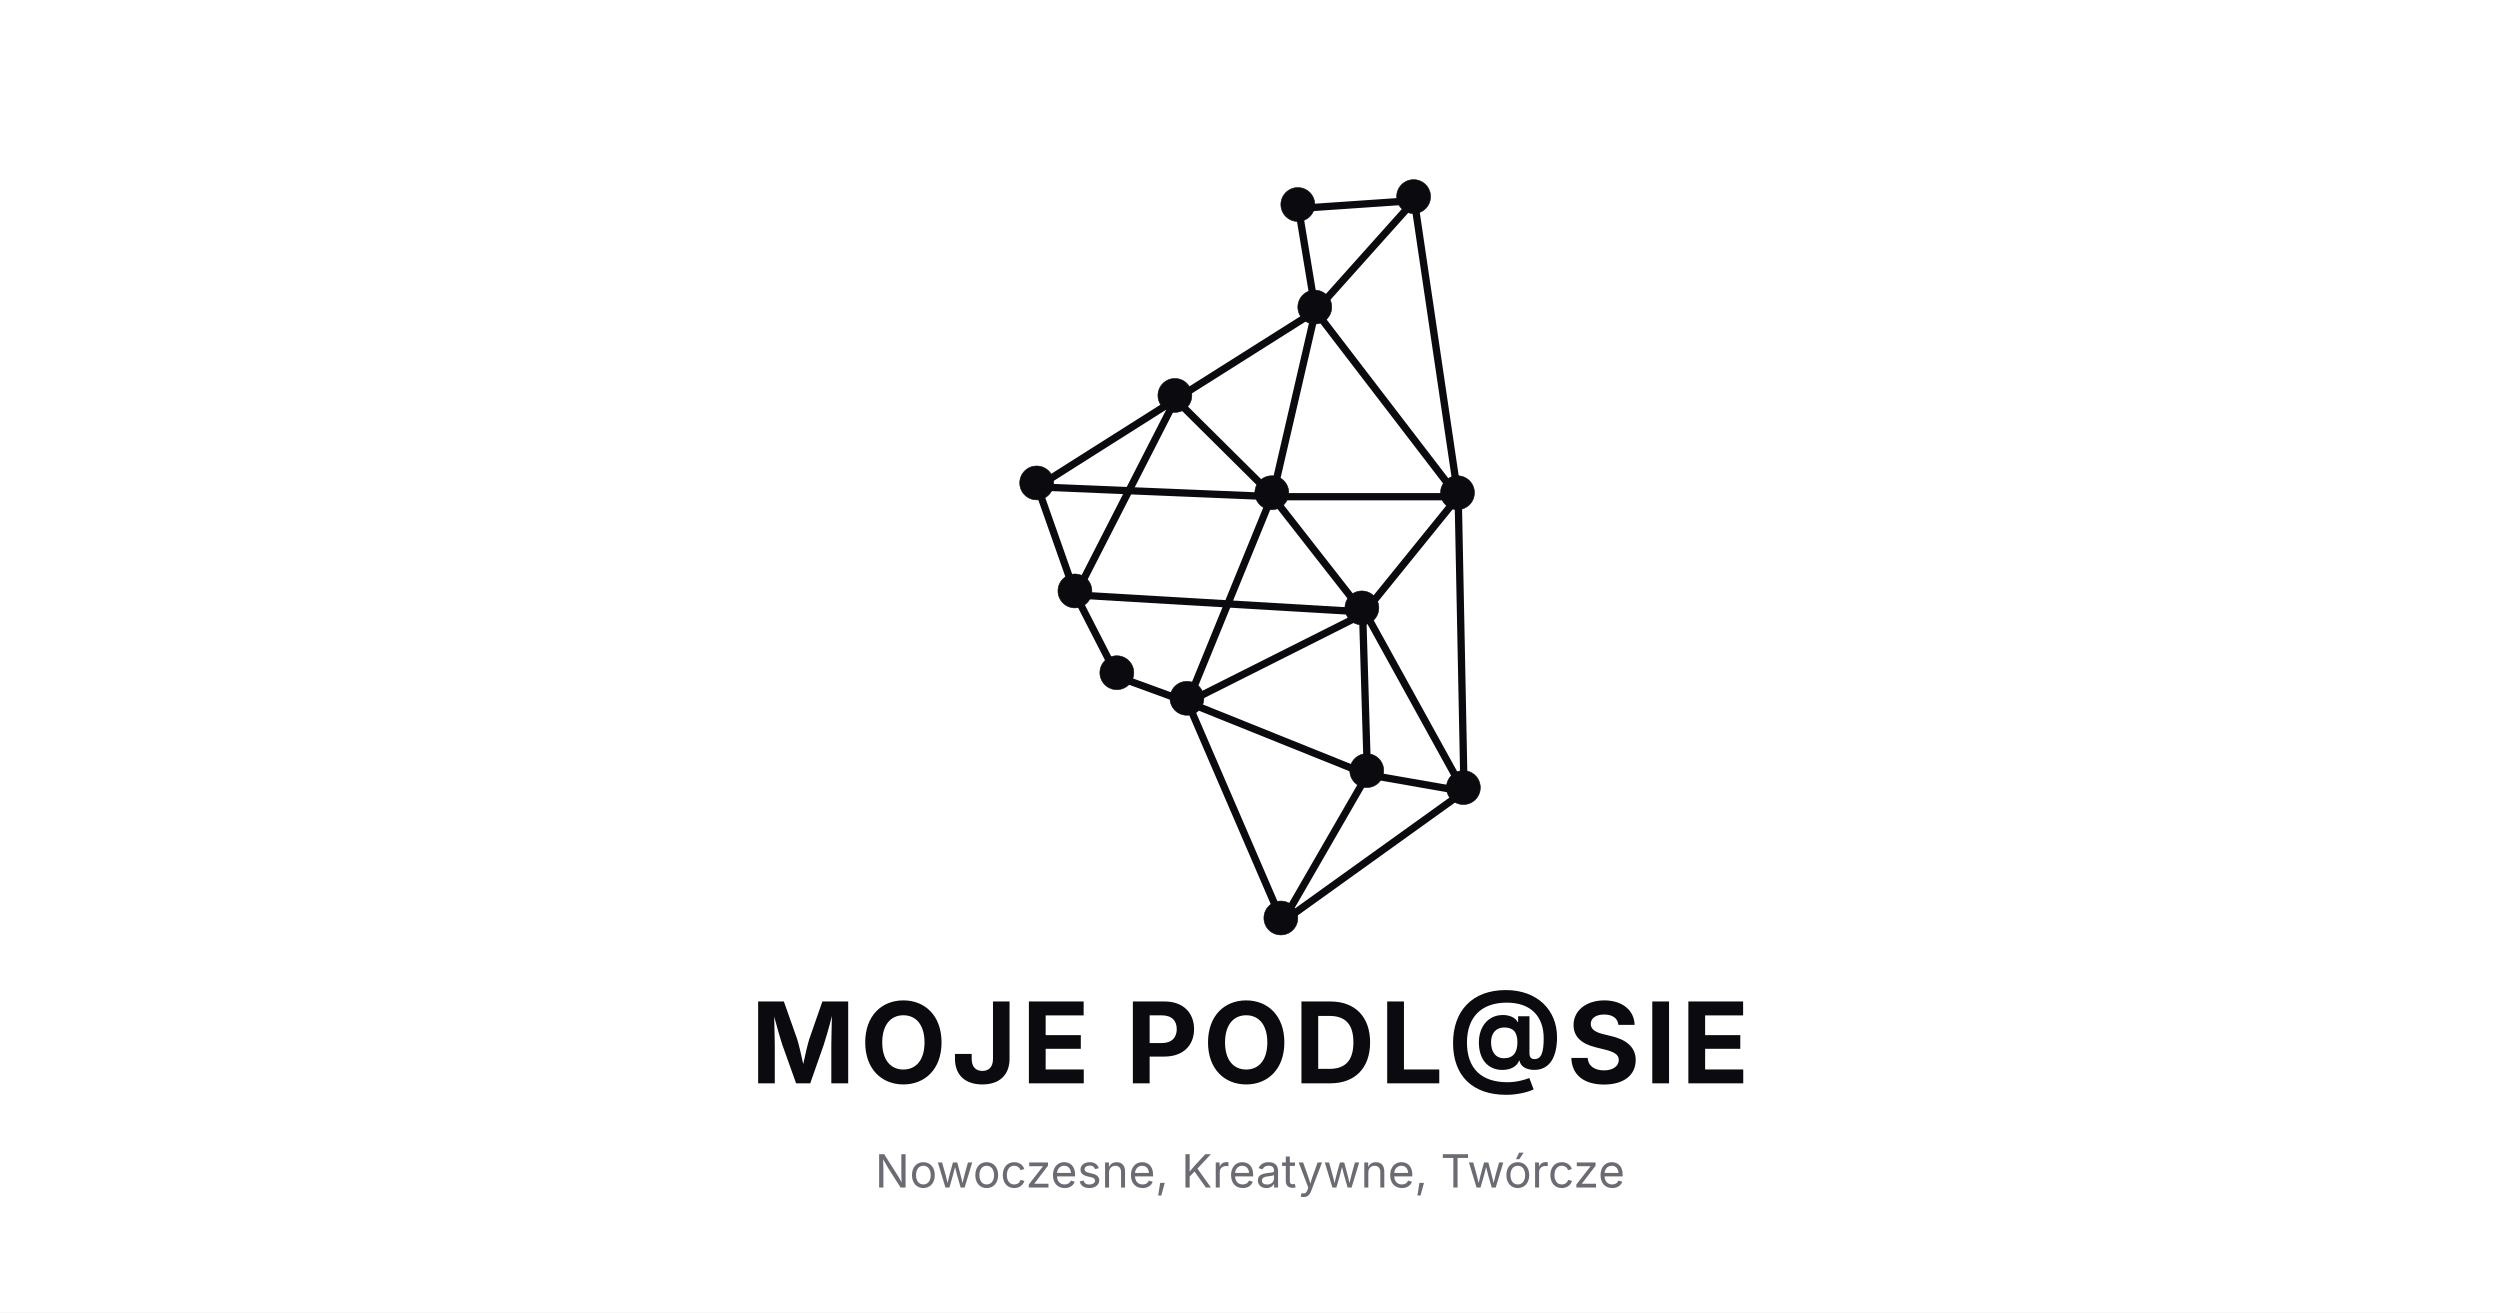
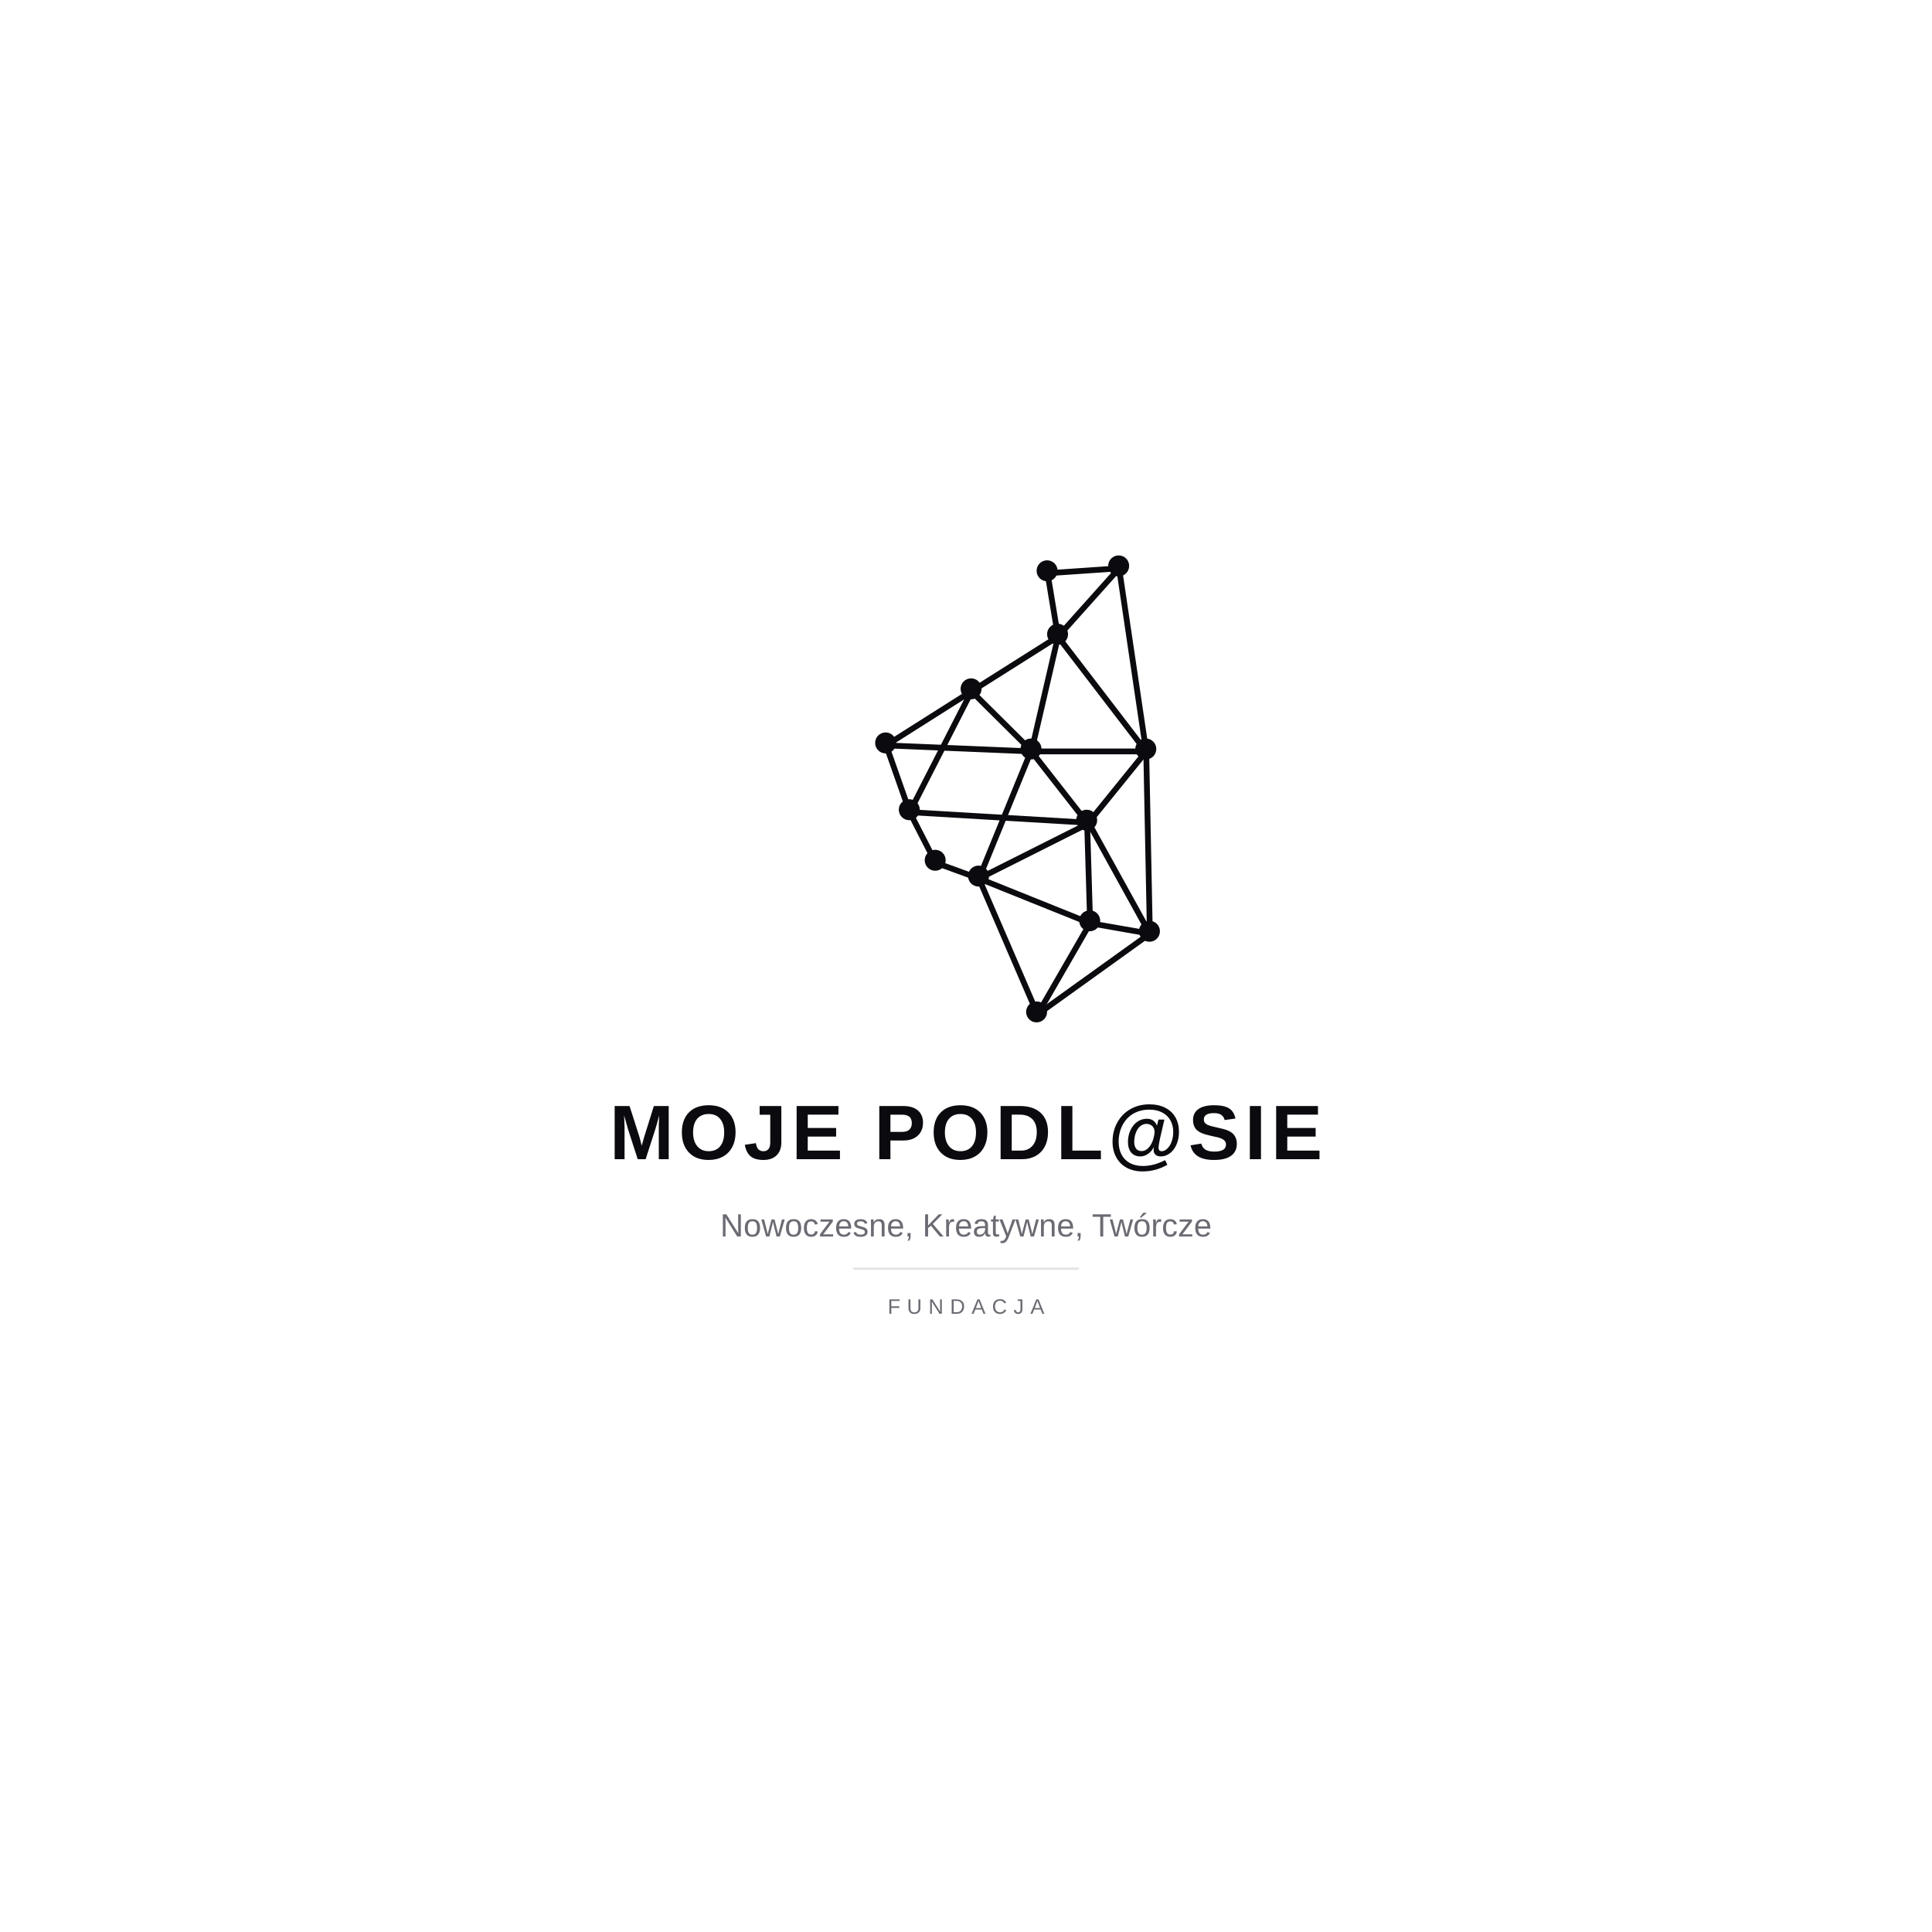
- <svg xmlns="http://www.w3.org/2000/svg" width="1200" height="630" viewBox="0 0 1200 630">
-   <rect width="1200" height="630" fill="#FFFFFF" />
-   <g transform="translate(410, 80) scale(0.25)">
-     <style>
-       line { stroke: #0A0A0F; stroke-width: 14; stroke-miterlimit: 10; fill: none; stroke-linecap: round; }
-       circle { fill: #0A0A0F; stroke: #0A0A0F; stroke-miterlimit: 10; }
-     </style>
-     <line x1="803.21" y1="633.63" x2="885.74" y2="277.17" />
-     <line x1="803.21" y1="633.63" x2="1159.72" y2="633.63" />
-     <line x1="640.23" y1="1028.34" x2="805.39" y2="624.19" />
-     <line x1="976.14" y1="854.8" x2="803.21" y2="633.63" />
-     <line x1="617.13" y1="446.84" x2="805.39" y2="633.63" />
-     <line x1="351.75" y1="614.83" x2="805.39" y2="633.63" />
-     <line x1="885.74" y1="277.17" x2="617.13" y2="446.84" />
-     <line x1="853.17" y1="80.26" x2="885.74" y2="277.17" />
-     <line x1="1075.48" y1="65.05" x2="885.74" y2="277.17" />
-     <line x1="1075.48" y1="65.05" x2="853.17" y2="80.26" />
-     <line x1="351.75" y1="614.83" x2="617.13" y2="446.84" />
-     <line x1="425.19" y1="822.23" x2="617.13" y2="446.84" />
-     <line x1="425.19" y1="822.23" x2="352.14" y2="614.84" />
-     <line x1="425.19" y1="822.23" x2="976.14" y2="854.8" />
-     <line x1="1159.72" y1="634.54" x2="1075.48" y2="65.05" />
-     <line x1="1159.72" y1="634.54" x2="885.74" y2="277.17" />
-     <line x1="980.61" y1="854.8" x2="1159.72" y2="633.63" />
-     <line x1="1171.02" y1="1199.75" x2="1159.72" y2="633.63" />
-     <line x1="985.5" y1="854.8" x2="640.23" y2="1028.34" />
-     <line x1="505.67" y1="979.23" x2="425.19" y2="822.23" />
-     <line x1="640.23" y1="1028.34" x2="505.67" y2="979.23" />
-     <line x1="985.5" y1="1167.18" x2="640.23" y2="1028.34" />
-     <line x1="985.5" y1="1167.18" x2="976.14" y2="854.8" />
-     <line x1="822.23" y1="1450.16" x2="640.23" y2="1028.34" />
-     <line x1="1171.02" y1="1199.75" x2="980.61" y2="854.8" />
-     <line x1="822.23" y1="1450.16" x2="985.5" y2="1167.18" />
-     <line x1="1171.02" y1="1199.63" x2="985.5" y2="1167.18" />
-     <line x1="822.23" y1="1450.16" x2="1171.02" y2="1199.75" />
-     <circle cx="801.87" cy="626.03" r="32.57" />
-     <circle cx="1158.38" cy="626.03" r="32.57" />
-     <circle cx="615.79" cy="439.24" r="32.57" />
-     <circle cx="974.8" cy="847.2" r="32.57" />
-     <circle cx="350.42" cy="607.22" r="32.57" />
-     <circle cx="884.4" cy="269.57" r="32.57" />
-     <circle cx="851.83" cy="72.65" r="32.57" />
-     <circle cx="1074.14" cy="57.44" r="32.57" />
-     <circle cx="423.85" cy="814.63" r="32.57" />
-     <circle cx="504.34" cy="971.62" r="32.57" />
-     <circle cx="638.9" cy="1020.73" r="32.57" />
-     <circle cx="984.17" cy="1159.57" r="32.57" />
-     <circle cx="1169.69" cy="1192.14" r="32.57" />
-     <circle cx="819.26" cy="1442.56" r="32.57" />
+ <svg xmlns="http://www.w3.org/2000/svg" width="1200" height="1200" viewBox="0 0 1200 1200">
+   <rect width="1200" height="1200" fill="#FFFFFF" />
+   <g transform="translate(480, 340) scale(0.2)">
+     <line x1="803.21" y1="633.63" x2="885.74" y2="277.17" stroke="#0A0A0F" stroke-width="18" stroke-linecap="round" fill="none" />
+     <line x1="803.21" y1="633.63" x2="1159.72" y2="633.63" stroke="#0A0A0F" stroke-width="18" stroke-linecap="round" fill="none" />
+     <line x1="640.23" y1="1028.34" x2="805.39" y2="624.19" stroke="#0A0A0F" stroke-width="18" stroke-linecap="round" fill="none" />
+     <line x1="976.14" y1="854.8" x2="803.21" y2="633.63" stroke="#0A0A0F" stroke-width="18" stroke-linecap="round" fill="none" />
+     <line x1="617.13" y1="446.84" x2="805.39" y2="633.63" stroke="#0A0A0F" stroke-width="18" stroke-linecap="round" fill="none" />
+     <line x1="351.75" y1="614.83" x2="805.39" y2="633.63" stroke="#0A0A0F" stroke-width="18" stroke-linecap="round" fill="none" />
+     <line x1="885.74" y1="277.17" x2="617.13" y2="446.84" stroke="#0A0A0F" stroke-width="18" stroke-linecap="round" fill="none" />
+     <line x1="853.17" y1="80.26" x2="885.74" y2="277.17" stroke="#0A0A0F" stroke-width="18" stroke-linecap="round" fill="none" />
+     <line x1="1075.48" y1="65.05" x2="885.74" y2="277.17" stroke="#0A0A0F" stroke-width="18" stroke-linecap="round" fill="none" />
+     <line x1="1075.48" y1="65.05" x2="853.17" y2="80.26" stroke="#0A0A0F" stroke-width="18" stroke-linecap="round" fill="none" />
+     <line x1="351.75" y1="614.83" x2="617.13" y2="446.84" stroke="#0A0A0F" stroke-width="18" stroke-linecap="round" fill="none" />
+     <line x1="425.19" y1="822.23" x2="617.13" y2="446.84" stroke="#0A0A0F" stroke-width="18" stroke-linecap="round" fill="none" />
+     <line x1="425.19" y1="822.23" x2="352.14" y2="614.84" stroke="#0A0A0F" stroke-width="18" stroke-linecap="round" fill="none" />
+     <line x1="425.19" y1="822.23" x2="976.14" y2="854.8" stroke="#0A0A0F" stroke-width="18" stroke-linecap="round" fill="none" />
+     <line x1="1159.72" y1="634.54" x2="1075.48" y2="65.05" stroke="#0A0A0F" stroke-width="18" stroke-linecap="round" fill="none" />
+     <line x1="1159.72" y1="634.54" x2="885.74" y2="277.17" stroke="#0A0A0F" stroke-width="18" stroke-linecap="round" fill="none" />
+     <line x1="980.61" y1="854.8" x2="1159.72" y2="633.63" stroke="#0A0A0F" stroke-width="18" stroke-linecap="round" fill="none" />
+     <line x1="1171.02" y1="1199.75" x2="1159.72" y2="633.63" stroke="#0A0A0F" stroke-width="18" stroke-linecap="round" fill="none" />
+     <line x1="985.5" y1="854.8" x2="640.23" y2="1028.34" stroke="#0A0A0F" stroke-width="18" stroke-linecap="round" fill="none" />
+     <line x1="505.67" y1="979.23" x2="425.19" y2="822.23" stroke="#0A0A0F" stroke-width="18" stroke-linecap="round" fill="none" />
+     <line x1="640.23" y1="1028.34" x2="505.67" y2="979.23" stroke="#0A0A0F" stroke-width="18" stroke-linecap="round" fill="none" />
+     <line x1="985.5" y1="1167.18" x2="640.23" y2="1028.34" stroke="#0A0A0F" stroke-width="18" stroke-linecap="round" fill="none" />
+     <line x1="985.5" y1="1167.18" x2="976.14" y2="854.8" stroke="#0A0A0F" stroke-width="18" stroke-linecap="round" fill="none" />
+     <line x1="822.23" y1="1450.16" x2="640.23" y2="1028.34" stroke="#0A0A0F" stroke-width="18" stroke-linecap="round" fill="none" />
+     <line x1="1171.02" y1="1199.75" x2="980.61" y2="854.8" stroke="#0A0A0F" stroke-width="18" stroke-linecap="round" fill="none" />
+     <line x1="822.23" y1="1450.16" x2="985.5" y2="1167.18" stroke="#0A0A0F" stroke-width="18" stroke-linecap="round" fill="none" />
+     <line x1="1171.02" y1="1199.63" x2="985.5" y2="1167.18" stroke="#0A0A0F" stroke-width="18" stroke-linecap="round" fill="none" />
+     <line x1="822.23" y1="1450.16" x2="1171.02" y2="1199.75" stroke="#0A0A0F" stroke-width="18" stroke-linecap="round" fill="none" />
+     <circle cx="801.87" cy="626.03" r="32.57" fill="#0A0A0F" />
+     <circle cx="1158.38" cy="626.03" r="32.57" fill="#0A0A0F" />
+     <circle cx="615.79" cy="439.24" r="32.57" fill="#0A0A0F" />
+     <circle cx="974.8" cy="847.2" r="32.57" fill="#0A0A0F" />
+     <circle cx="350.42" cy="607.22" r="32.57" fill="#0A0A0F" />
+     <circle cx="884.4" cy="269.57" r="32.57" fill="#0A0A0F" />
+     <circle cx="851.83" cy="72.65" r="32.57" fill="#0A0A0F" />
+     <circle cx="1074.14" cy="57.44" r="32.57" fill="#0A0A0F" />
+     <circle cx="423.85" cy="814.63" r="32.57" fill="#0A0A0F" />
+     <circle cx="504.34" cy="971.62" r="32.57" fill="#0A0A0F" />
+     <circle cx="638.9" cy="1020.73" r="32.57" fill="#0A0A0F" />
+     <circle cx="984.17" cy="1159.57" r="32.57" fill="#0A0A0F" />
+     <circle cx="1169.69" cy="1192.14" r="32.57" fill="#0A0A0F" />
+     <circle cx="819.26" cy="1442.56" r="32.57" fill="#0A0A0F" />
  </g>
-   <text x="600" y="520" text-anchor="middle" font-family="'Space Grotesk', 'Inter', system-ui, sans-serif" font-weight="700" font-size="54" fill="#0A0A0F" letter-spacing="0.04em">MOJE PODL@SIE</text>
-   <text x="600" y="570" text-anchor="middle" font-family="'Inter', system-ui, sans-serif" font-weight="400" font-size="22" fill="#6B6B73">Nowoczesne, Kreatywne, Twórcze</text>
+   <text x="600" y="720" text-anchor="middle" font-family="Arial, Helvetica, sans-serif" font-weight="700" font-size="48" fill="#0A0A0F" letter-spacing="3">MOJE PODL@SIE</text>
+   <text x="600" y="768" text-anchor="middle" font-family="Arial, Helvetica, sans-serif" font-weight="400" font-size="20" fill="#6B6B73">Nowoczesne, Kreatywne, Twórcze</text>
+   <line x1="530" y1="788" x2="670" y2="788" stroke="#E5E5E8" stroke-width="1.5" />
+   <text x="600" y="816" text-anchor="middle" font-family="Arial, Helvetica, sans-serif" font-weight="400" font-size="13" fill="#6B6B73" letter-spacing="4">FUNDACJA</text>
</svg>
